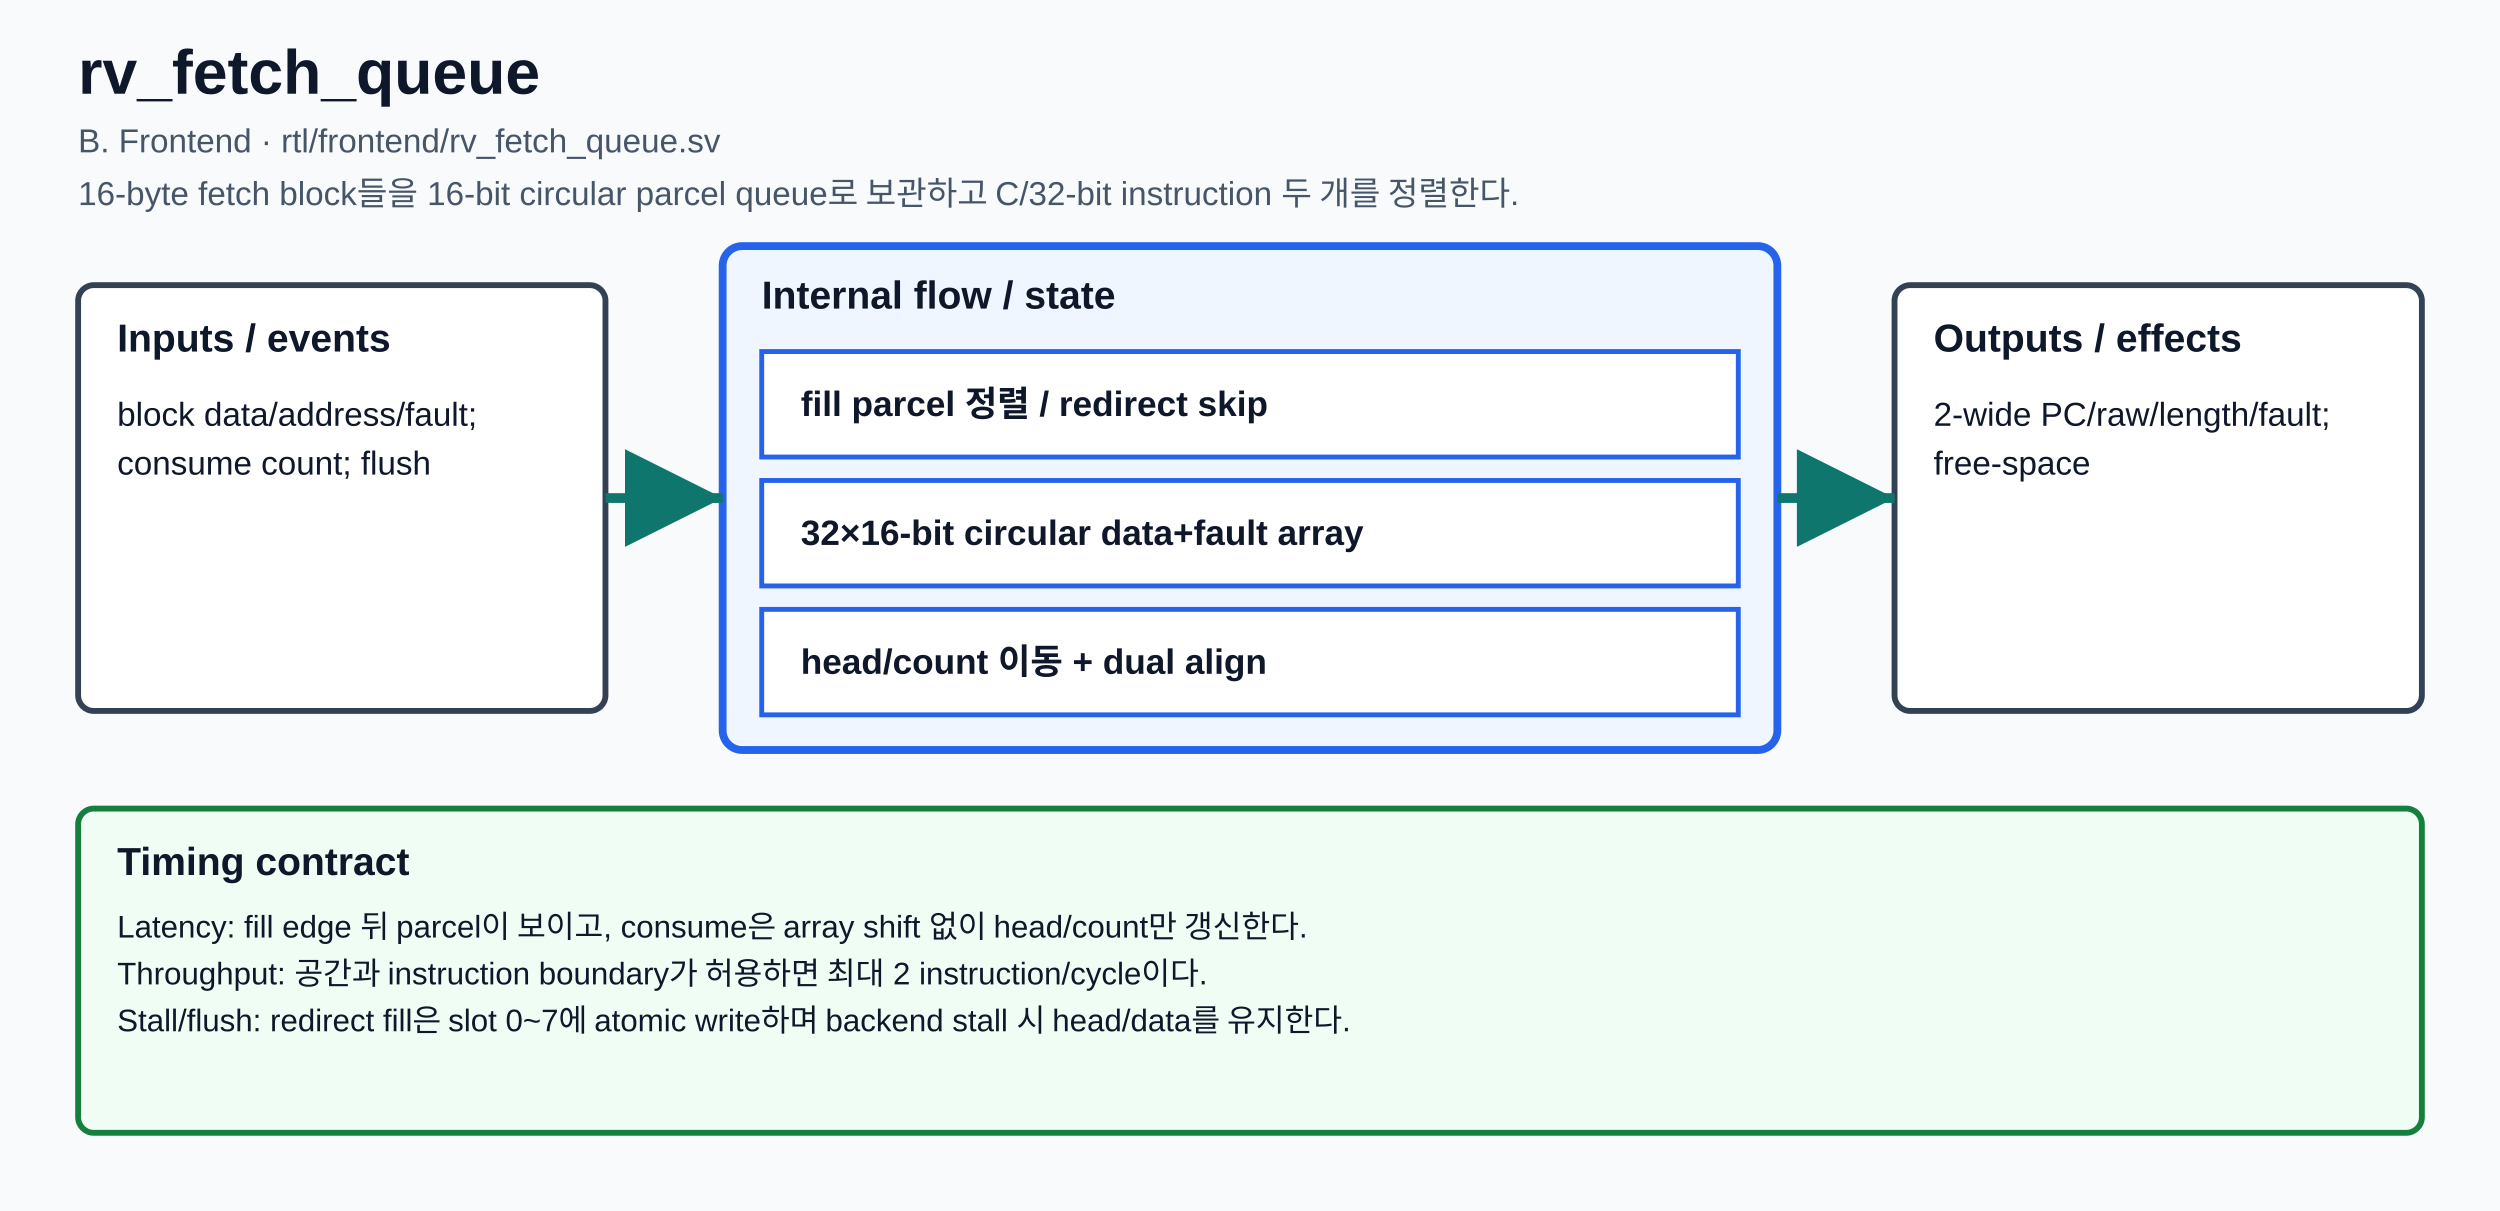
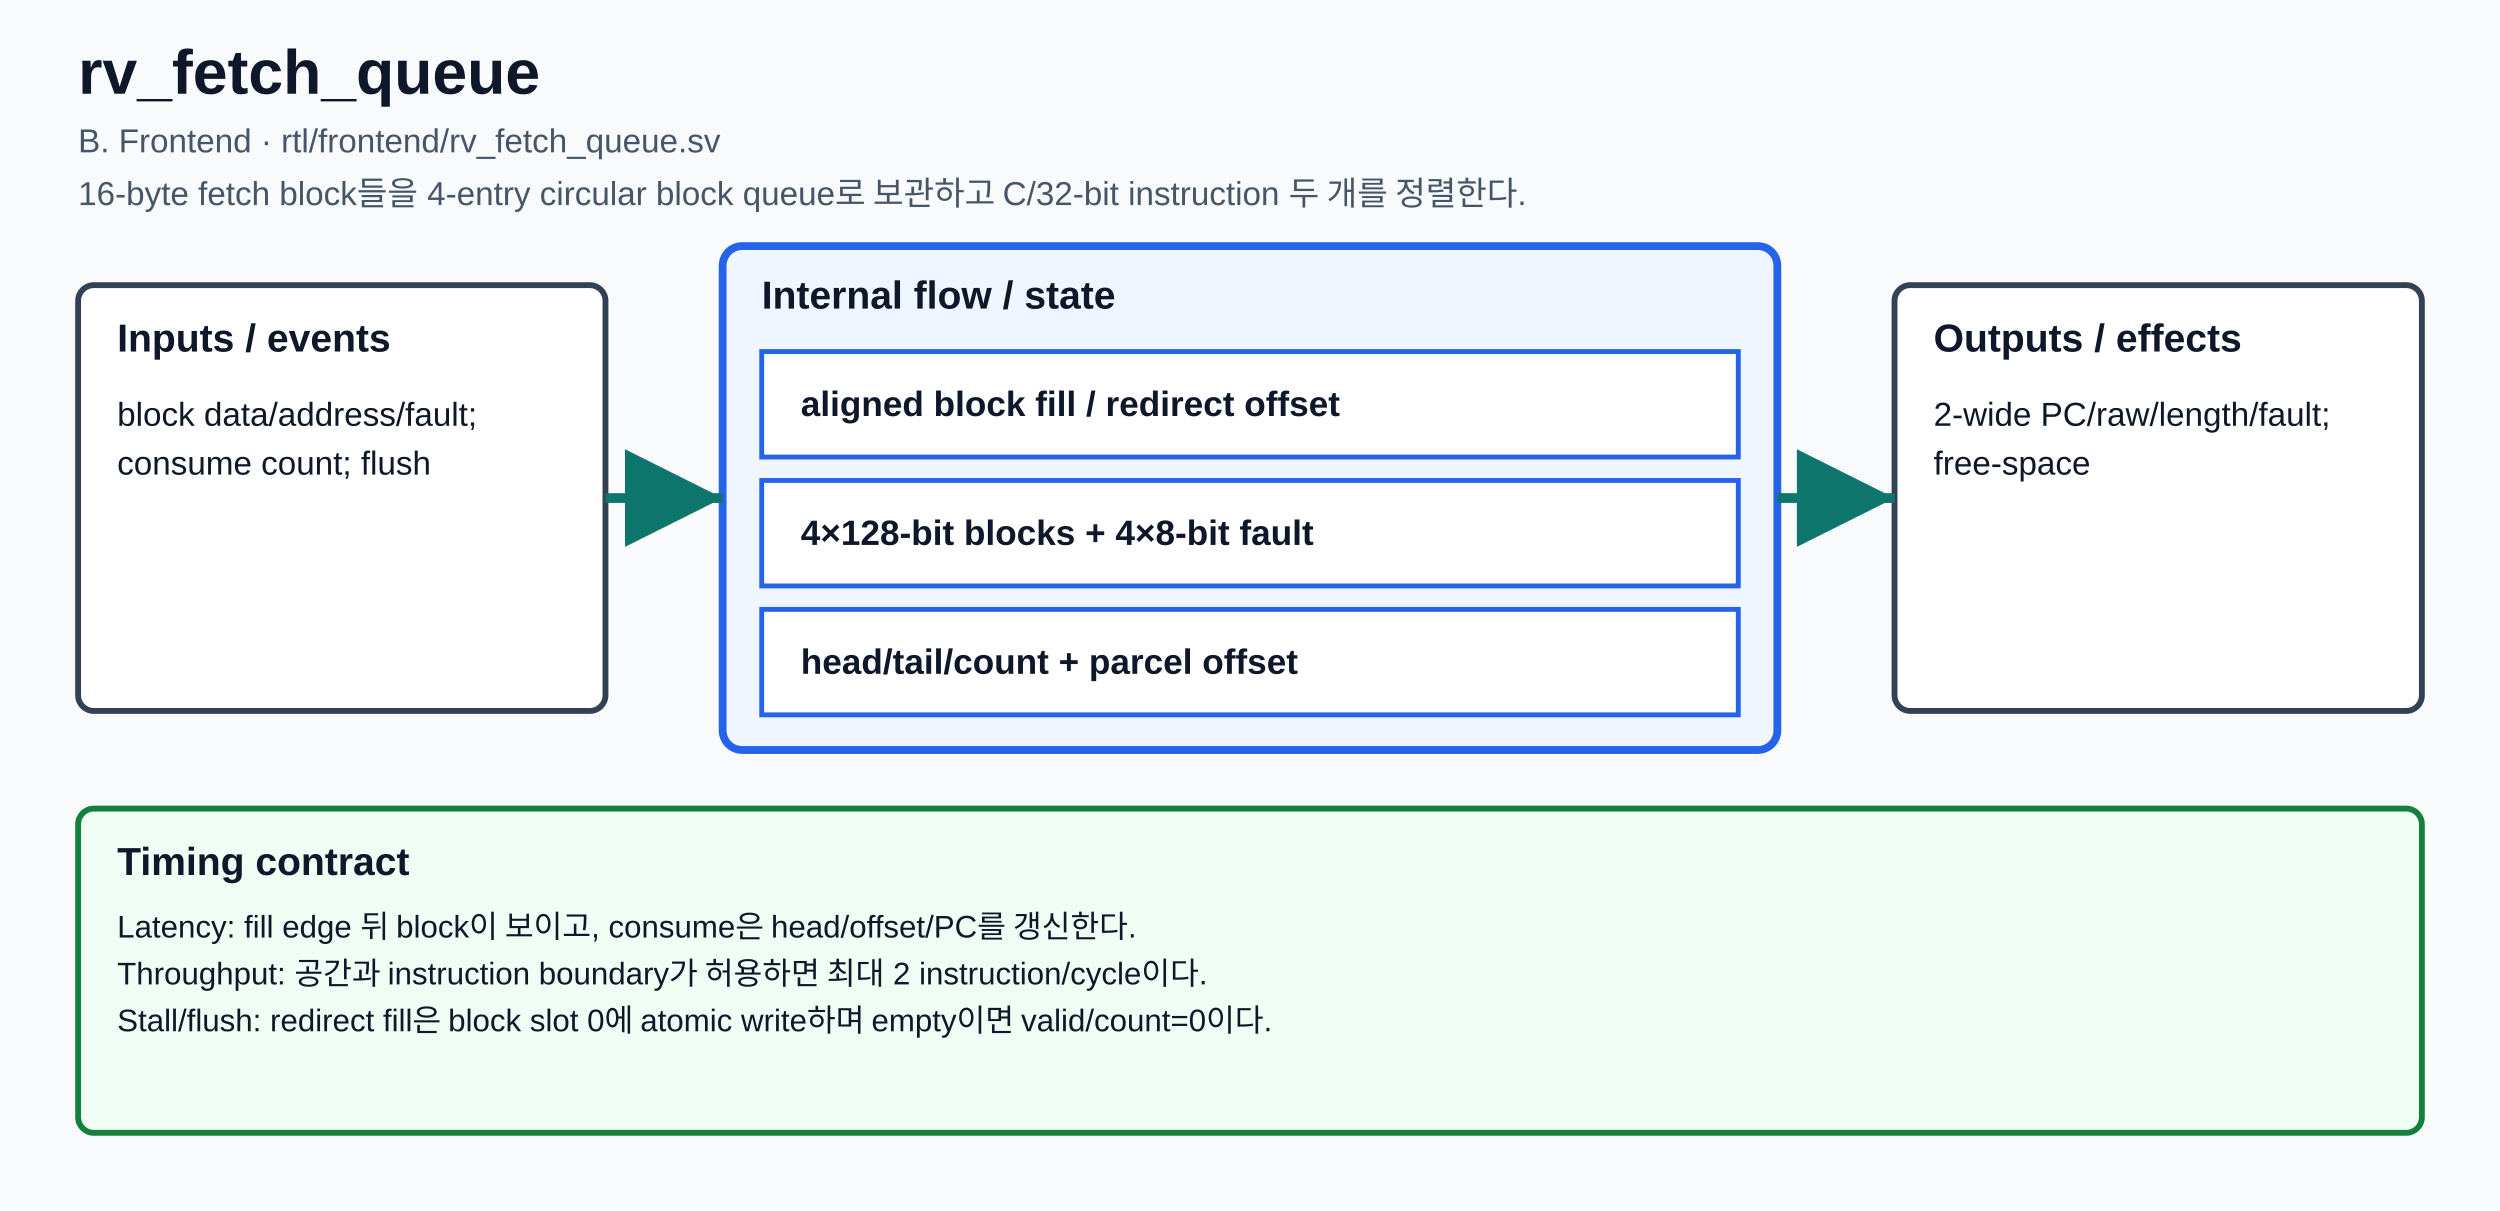
<svg xmlns="http://www.w3.org/2000/svg" width="1280" height="620" viewBox="0 0 1280 620" role="img" aria-labelledby="title desc">
  <defs>
    <marker id="arrow" markerWidth="12" markerHeight="12" refX="10" refY="5" orient="auto">
      <path d="M0,0 L10,5 L0,10 Z" class="arrow-head" />
    </marker>
  </defs>
  <style>
  .bg { fill:#f8fafc; } .panel { fill:#ffffff; stroke:#334155; stroke-width:3; }
  .core { fill:#eff6ff; stroke:#2563eb; stroke-width:4; } .stage { fill:#ffffff; stroke:#2563eb; stroke-width:2.5; }
  .timing { fill:#f0fdf4; stroke:#15803d; stroke-width:3; } .wire { fill:none; stroke:#0f766e; stroke-width:5; marker-end:url(#arrow); }
  .arrow-head { fill:#0f766e; } text { font-family:'Noto Sans KR','Malgun Gothic',Arial,sans-serif; fill:#0f172a; }
  .title { font-size:32px; font-weight:700; } .subtitle { font-size:17px; fill:#475569; }
  .label { font-size:20px; font-weight:700; } .body { font-size:17px; } .stage-text { font-size:18px; font-weight:600; }
  .timing-text { font-size:16px; }
  @media (prefers-color-scheme:dark) { .bg{fill:#0f172a} .panel{fill:#111827;stroke:#94a3b8} .core{fill:#172554;stroke:#60a5fa} .stage{fill:#111827;stroke:#60a5fa} .timing{fill:#052e16;stroke:#4ade80} text{fill:#e5e7eb} .subtitle{fill:#cbd5e1} .wire{stroke:#5eead4} .arrow-head{fill:#5eead4} }
</style>
  <rect width="1280" height="620" class="bg" />
  <text x="40" y="48" class="title">rv_fetch_queue</text>
  <text x="40" y="78" class="subtitle">B. Frontend · rtl/frontend/rv_fetch_queue.sv</text>
  <text x="40" y="105" class="subtitle">
-     <tspan x="40" dy="0">16-byte fetch block들을 16-bit circular parcel queue로 보관하고 C/32-bit instruction 두 개를 정렬한다.</tspan>
+     <tspan x="40" dy="0">16-byte fetch block들을 4-entry circular block queue로 보관하고 C/32-bit instruction 두 개를 정렬한다.</tspan>
  </text>
  <rect x="40" y="146" width="270" height="218" rx="8" class="panel" />
  <text x="60" y="180" class="label">Inputs / events</text>
  <text x="60" y="218" class="body">
    <tspan x="60" dy="0">block data/address/fault;</tspan>
    <tspan x="60" dy="25">consume count; flush</tspan>
  </text>
  <rect x="370" y="126" width="540" height="258" rx="10" class="core" />
  <text x="390" y="158" class="label">Internal flow / state</text>
  <rect x="390" y="180" width="500" height="54" class="stage" />
  <text x="410" y="213" class="stage-text">
-     <tspan x="410" dy="0">fill parcel 정렬 / redirect skip</tspan>
+     <tspan x="410" dy="0">aligned block fill / redirect offset</tspan>
  </text>
  <rect x="390" y="246" width="500" height="54" class="stage" />
  <text x="410" y="279" class="stage-text">
-     <tspan x="410" dy="0">32×16-bit circular data+fault array</tspan>
+     <tspan x="410" dy="0">4×128-bit blocks + 4×8-bit fault</tspan>
  </text>
  <rect x="390" y="312" width="500" height="54" class="stage" />
  <text x="410" y="345" class="stage-text">
-     <tspan x="410" dy="0">head/count 이동 + dual align</tspan>
+     <tspan x="410" dy="0">head/tail/count + parcel offset</tspan>
  </text>
  <rect x="970" y="146" width="270" height="218" rx="8" class="panel" />
  <text x="990" y="180" class="label">Outputs / effects</text>
  <text x="990" y="218" class="body">
    <tspan x="990" dy="0">2-wide PC/raw/length/fault;</tspan>
    <tspan x="990" dy="25">free-space</tspan>
  </text>
  <path d="M310 255 H350 V255 H370" class="wire" />
  <path d="M910 255 H950 V255 H970" class="wire" />
  <rect x="40" y="414" width="1200" height="166" rx="8" class="timing" />
  <text x="60" y="448" class="label">Timing contract</text>
  <text x="60" y="480" class="timing-text">
-     <tspan x="60" dy="0">Latency: fill edge 뒤 parcel이 보이고, consume은 array shift 없이 head/count만 갱신한다.</tspan>
+     <tspan x="60" dy="0">Latency: fill edge 뒤 block이 보이고, consume은 head/offset/PC를 갱신한다.</tspan>
    <tspan x="60" dy="24">Throughput: 공간과 instruction boundary가 허용하면 최대 2 instruction/cycle이다.</tspan>
-     <tspan x="60" dy="24">Stall/flush: redirect fill은 slot 0~7에 atomic write하며 backend stall 시 head/data를 유지한다.</tspan>
+     <tspan x="60" dy="24">Stall/flush: redirect fill은 block slot 0에 atomic write하며 empty이면 valid/count=0이다.</tspan>
  </text>
</svg>
